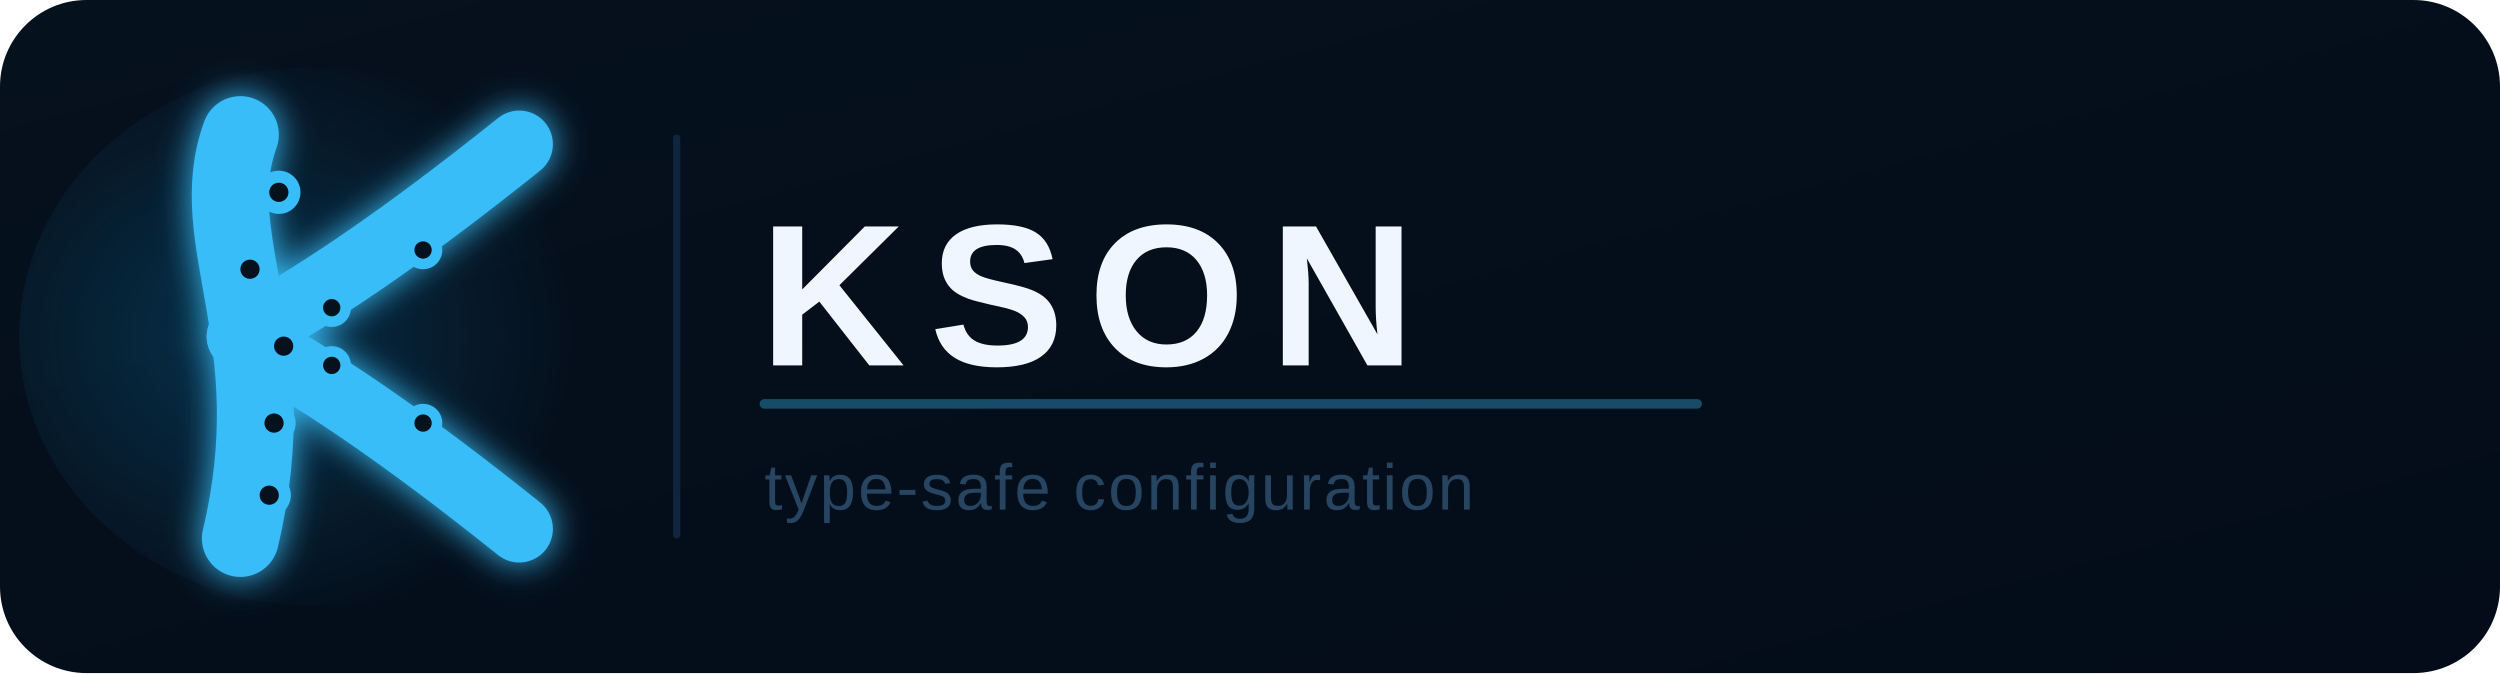
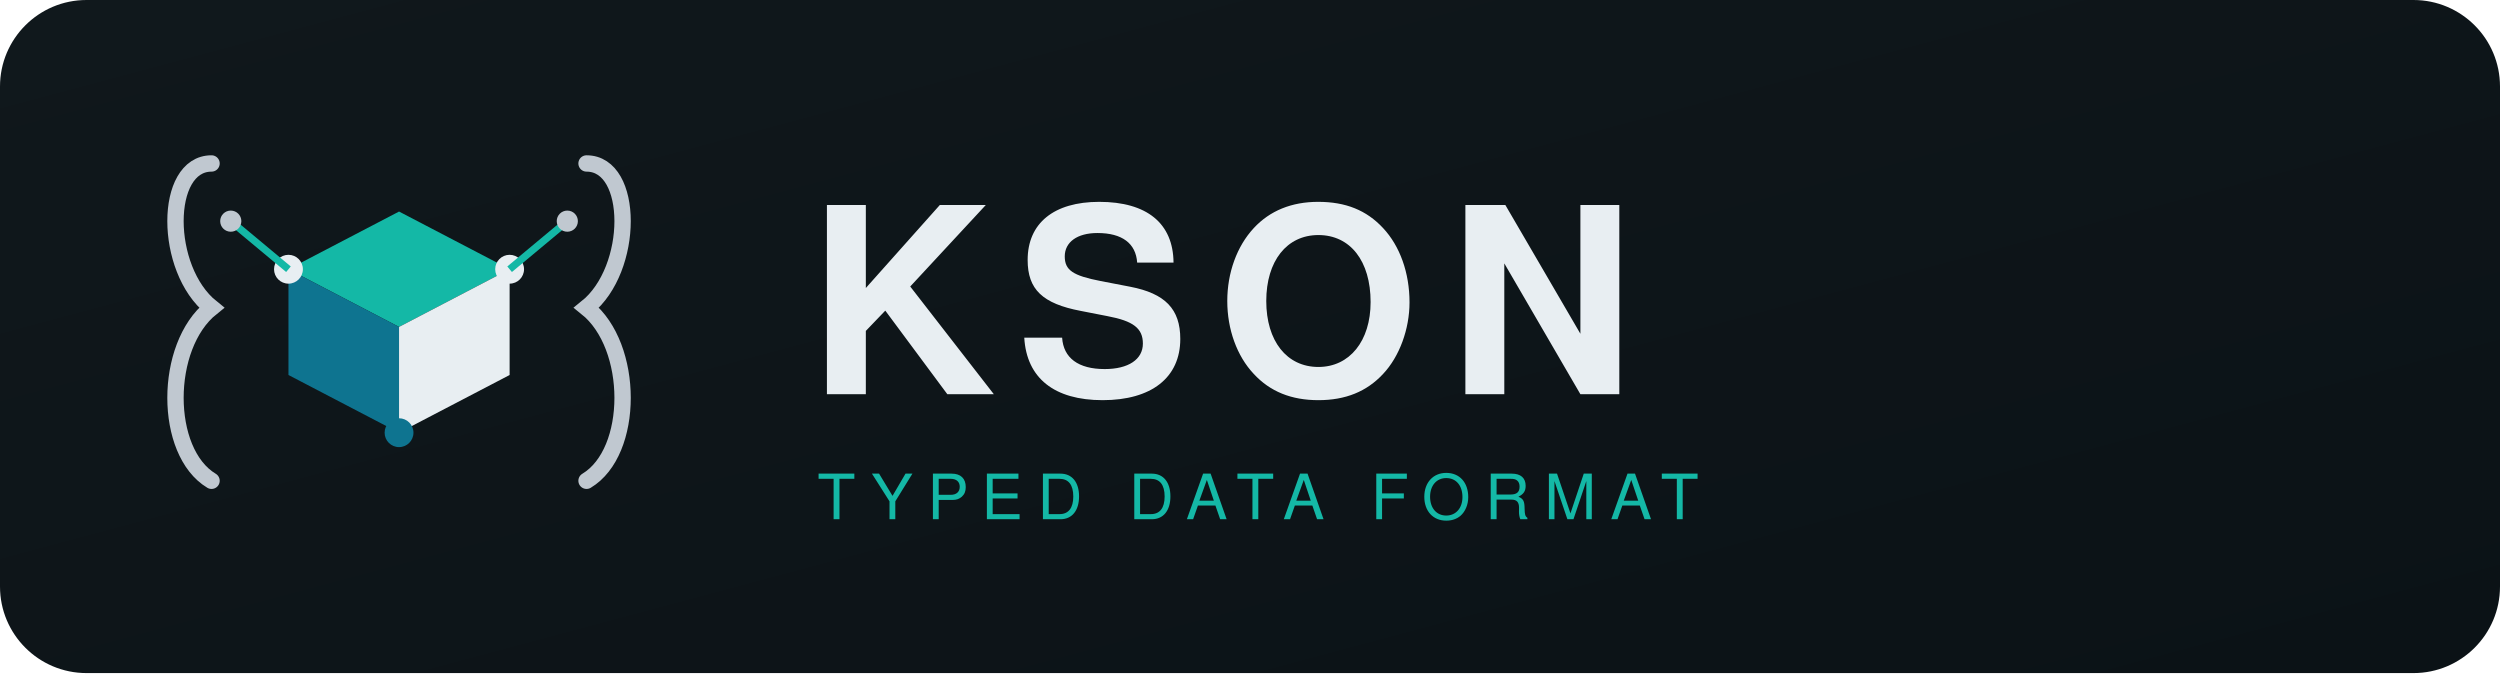
<svg xmlns="http://www.w3.org/2000/svg" width="520" height="140" viewBox="0 0 520 140" fill="none">
  <defs>
-     <radialGradient id="kg" cx="38%" cy="50%" r="55%">
-       <stop offset="0%" stop-color="#0EA5E9" stop-opacity="0.22" />
-       <stop offset="100%" stop-color="#0EA5E9" stop-opacity="0" />
-     </radialGradient>
-     <linearGradient id="kb" x1="0" y1="0" x2="1" y2="1">
-       <stop offset="0%" stop-color="#06111E" />
-       <stop offset="100%" stop-color="#030C18" />
+     <linearGradient id="ground" x1="0" y1="0" x2="1" y2="1">
+       <stop offset="0%" stop-color="#10181C" />
+       <stop offset="100%" stop-color="#0B1216" />
    </linearGradient>
-     <filter id="kneon" x="-30%" y="-30%" width="160%" height="160%">
-       <feGaussianBlur in="SourceGraphic" stdDeviation="3.5" result="blur" />
-       <feMerge>
-         <feMergeNode in="blur" />
-         <feMergeNode in="SourceGraphic" />
-       </feMerge>
-     </filter>
  </defs>
-   <rect width="520" height="140" rx="18" fill="url(#kb)" />
-   <ellipse cx="66" cy="70" rx="62" ry="56" fill="url(#kg)" />
-   <g filter="url(#kneon)">
-     <path d="M 50 28 C 42 50 60 70 50 112" stroke="#38BDF8" stroke-width="16" stroke-linecap="round" fill="none" />
-     <path d="M 50 70 C 65 62 83 50 108 30" stroke="#38BDF8" stroke-width="14" stroke-linecap="round" fill="none" />
-     <path d="M 50 70 C 65 78 83 90 108 110" stroke="#38BDF8" stroke-width="14" stroke-linecap="round" fill="none" />
+   <rect width="520" height="140" rx="18" fill="url(#ground)" />
+   <g transform="translate(36,28)">
+     <path d="M8 6 C-2 6 -2 28 8 36 C-2 44 -2 66 8 72" stroke="#C0C8D0" stroke-width="3.4" stroke-linecap="round" fill="none" />
+     <path d="M86 6 C96 6 96 28 86 36 C96 44 96 66 86 72" stroke="#C0C8D0" stroke-width="3.4" stroke-linecap="round" fill="none" />
+     <path d="M47 16 L70 28 L47 40 L24 28 Z" fill="#14B8A6" />
+     <path d="M24 28 L47 40 L47 62 L24 50 Z" fill="#0E7490" />
+     <path d="M47 40 L70 28 L70 50 L47 62 Z" fill="#E8EEF2" />
+     <circle cx="24" cy="28" r="3" fill="#E8EEF2" />
+     <circle cx="70" cy="28" r="3" fill="#E8EEF2" />
+     <circle cx="47" cy="62" r="3" fill="#0E7490" />
+     <path d="M24 28 L12 18" stroke="#14B8A6" stroke-width="1.5" />
+     <path d="M70 28 L82 18" stroke="#14B8A6" stroke-width="1.5" />
+     <circle cx="12" cy="18" r="2.2" fill="#C0C8D0" />
+     <circle cx="82" cy="18" r="2.2" fill="#C0C8D0" />
  </g>
-   <circle cx="58" cy="40" r="4.5" fill="#38BDF8" />
-   <circle cx="58" cy="40" r="2" fill="#06111E" />
-   <circle cx="52" cy="56" r="4.5" fill="#38BDF8" />
-   <circle cx="52" cy="56" r="2" fill="#06111E" />
-   <circle cx="59" cy="72" r="4.5" fill="#38BDF8" />
-   <circle cx="59" cy="72" r="2" fill="#06111E" />
-   <circle cx="57" cy="88" r="4.5" fill="#38BDF8" />
-   <circle cx="57" cy="88" r="2" fill="#06111E" />
-   <circle cx="56" cy="103" r="4.5" fill="#38BDF8" />
-   <circle cx="56" cy="103" r="2" fill="#06111E" />
-   <circle cx="69" cy="64" r="4" fill="#38BDF8" />
-   <circle cx="69" cy="64" r="1.8" fill="#06111E" />
-   <circle cx="88" cy="52" r="4" fill="#38BDF8" />
-   <circle cx="88" cy="52" r="1.8" fill="#06111E" />
-   <circle cx="69" cy="76" r="4" fill="#38BDF8" />
-   <circle cx="69" cy="76" r="1.8" fill="#06111E" />
-   <circle cx="88" cy="88" r="4" fill="#38BDF8" />
-   <circle cx="88" cy="88" r="1.8" fill="#06111E" />
-   <rect x="140" y="28" width="1.5" height="84" rx="0.75" fill="#0F2540" />
-   <text x="158" y="76" font-family="Arial, Helvetica, sans-serif" font-size="42" font-weight="900" fill="#EFF6FF" letter-spacing="5">KSON</text>
-   <rect x="158" y="83" width="196" height="2" rx="1" fill="#38BDF8" opacity="0.35" />
-   <text x="159" y="106" font-family="Arial, Helvetica, sans-serif" font-size="13.5" fill="#274461" letter-spacing="0.5">type-safe configuration</text>
+   <text x="168" y="82" fill="#E8EEF2" font-family="ui-sans-serif, Helvetica, Arial, sans-serif" font-size="54" font-weight="650" letter-spacing="6">KSON</text>
+   <text x="170" y="108" fill="#14B8A6" font-family="ui-sans-serif, Helvetica, Arial, sans-serif" font-size="13" letter-spacing="3">TYPED DATA FORMAT</text>
</svg>
